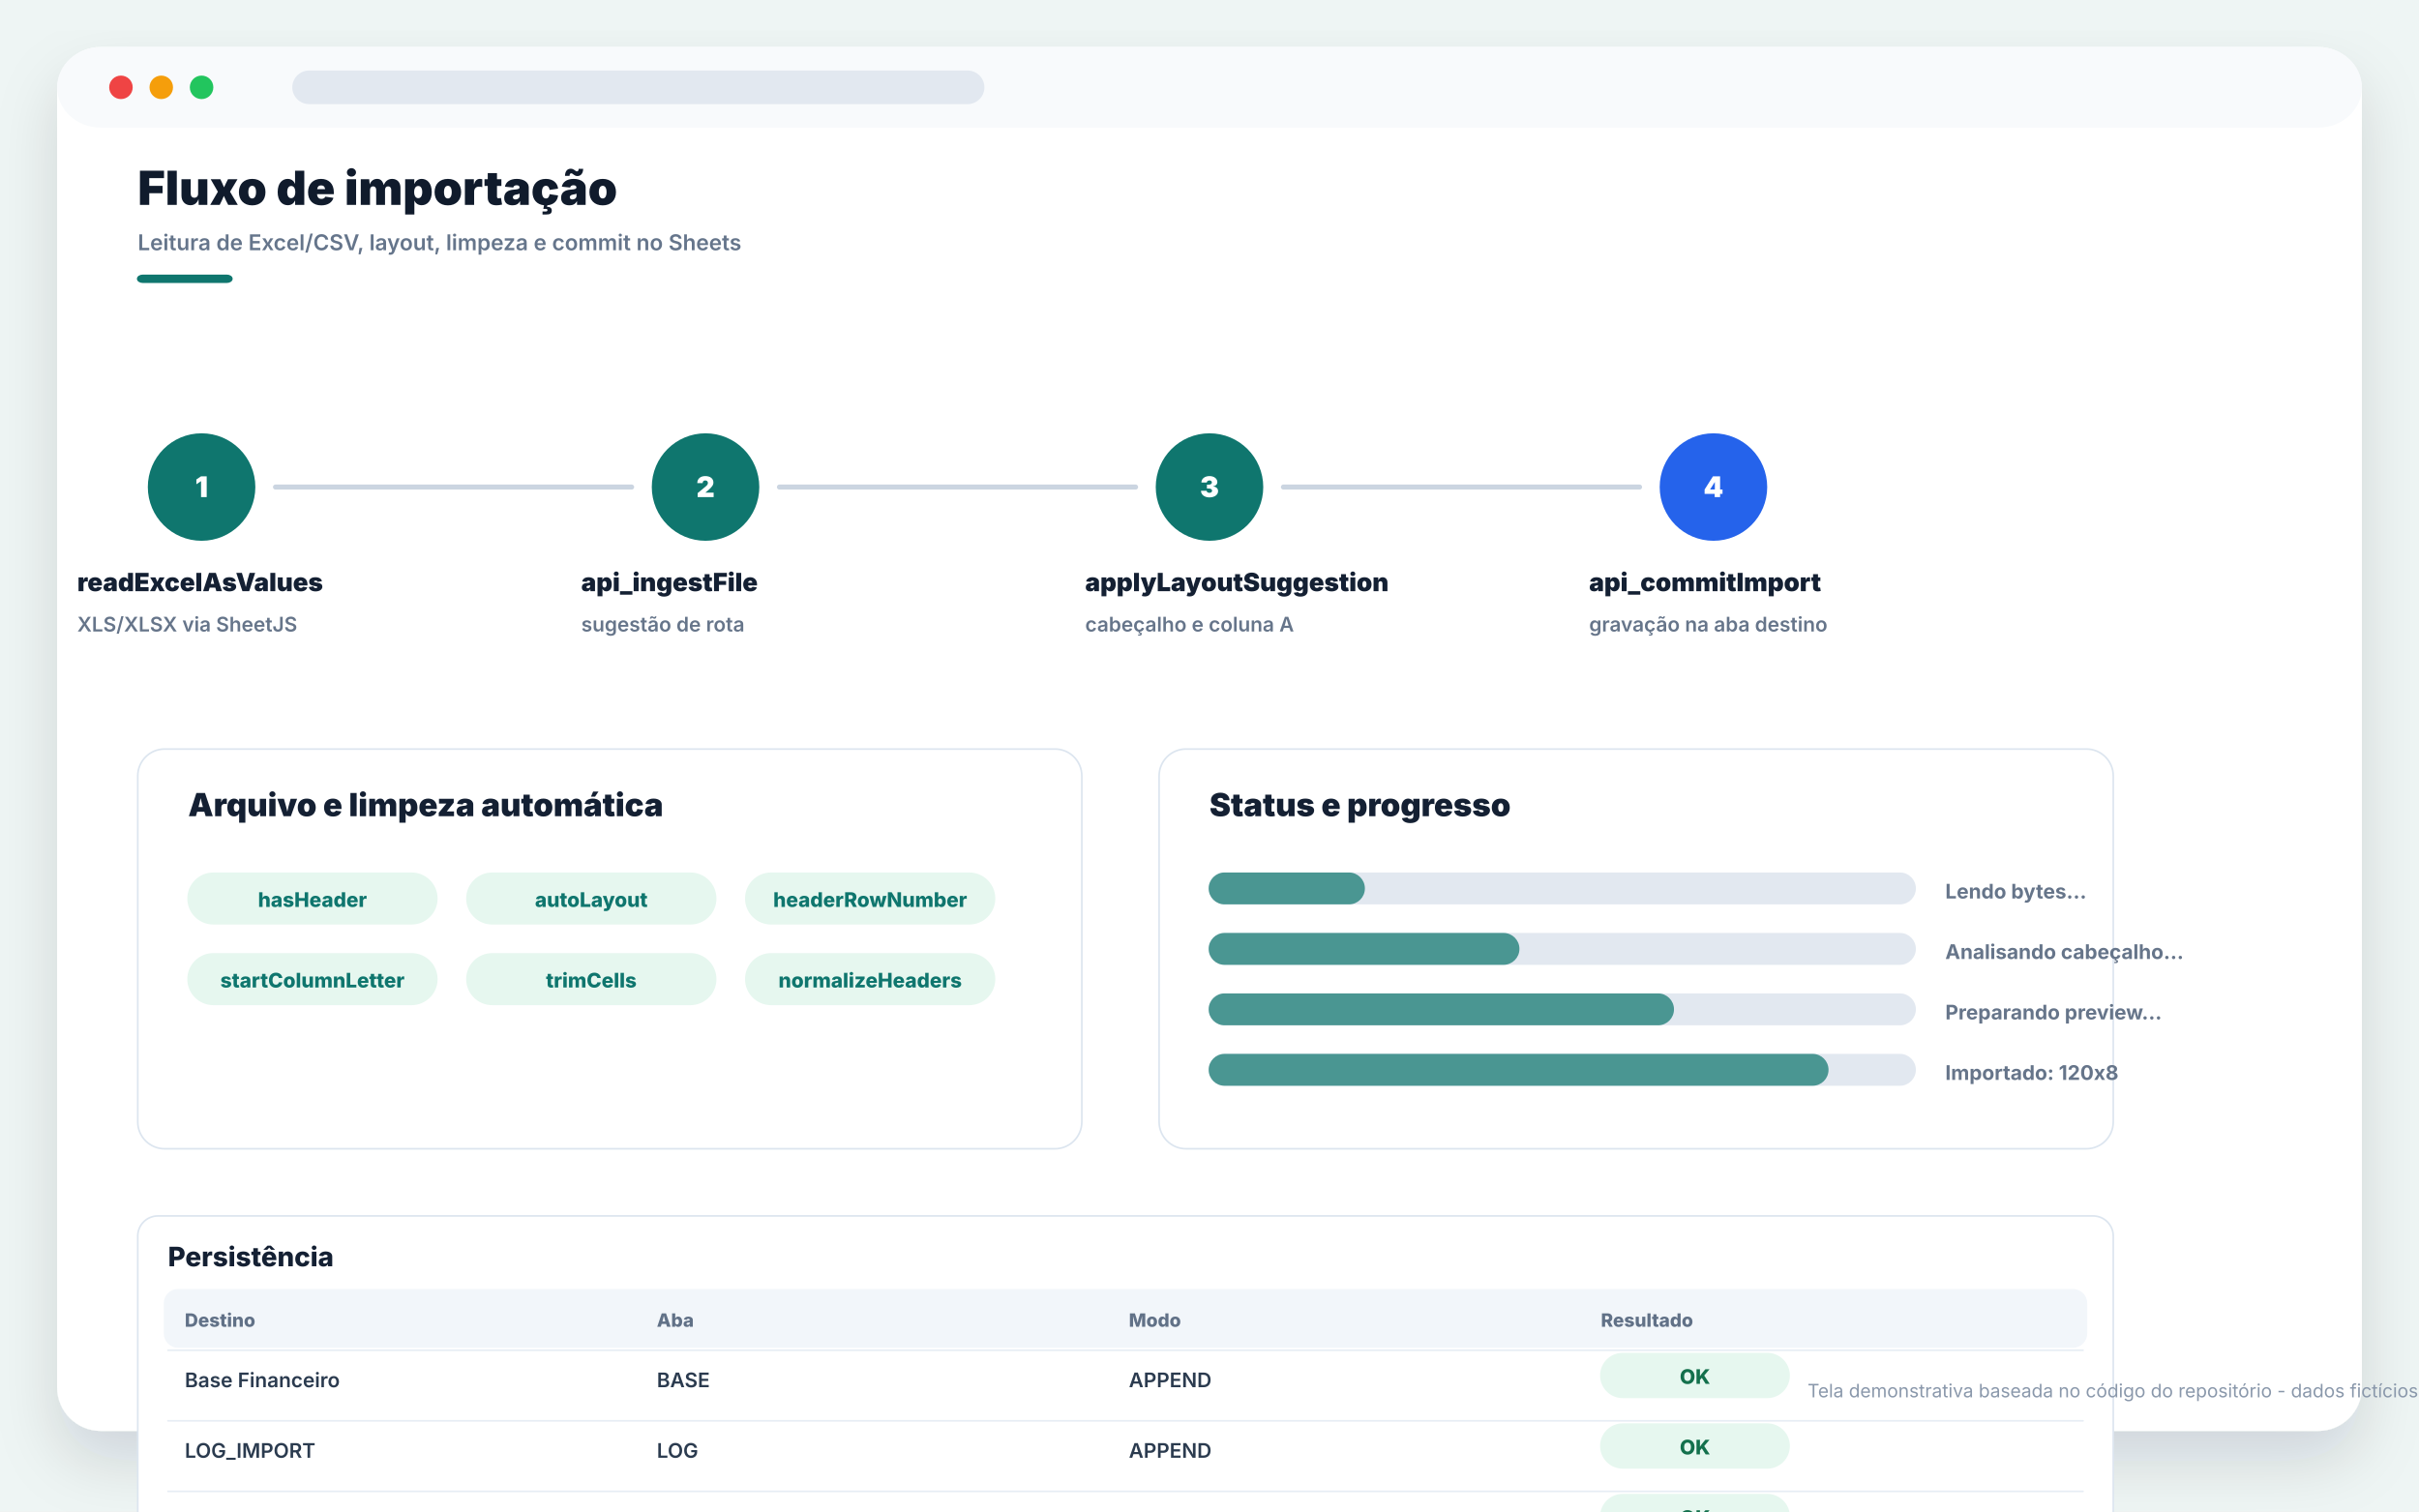
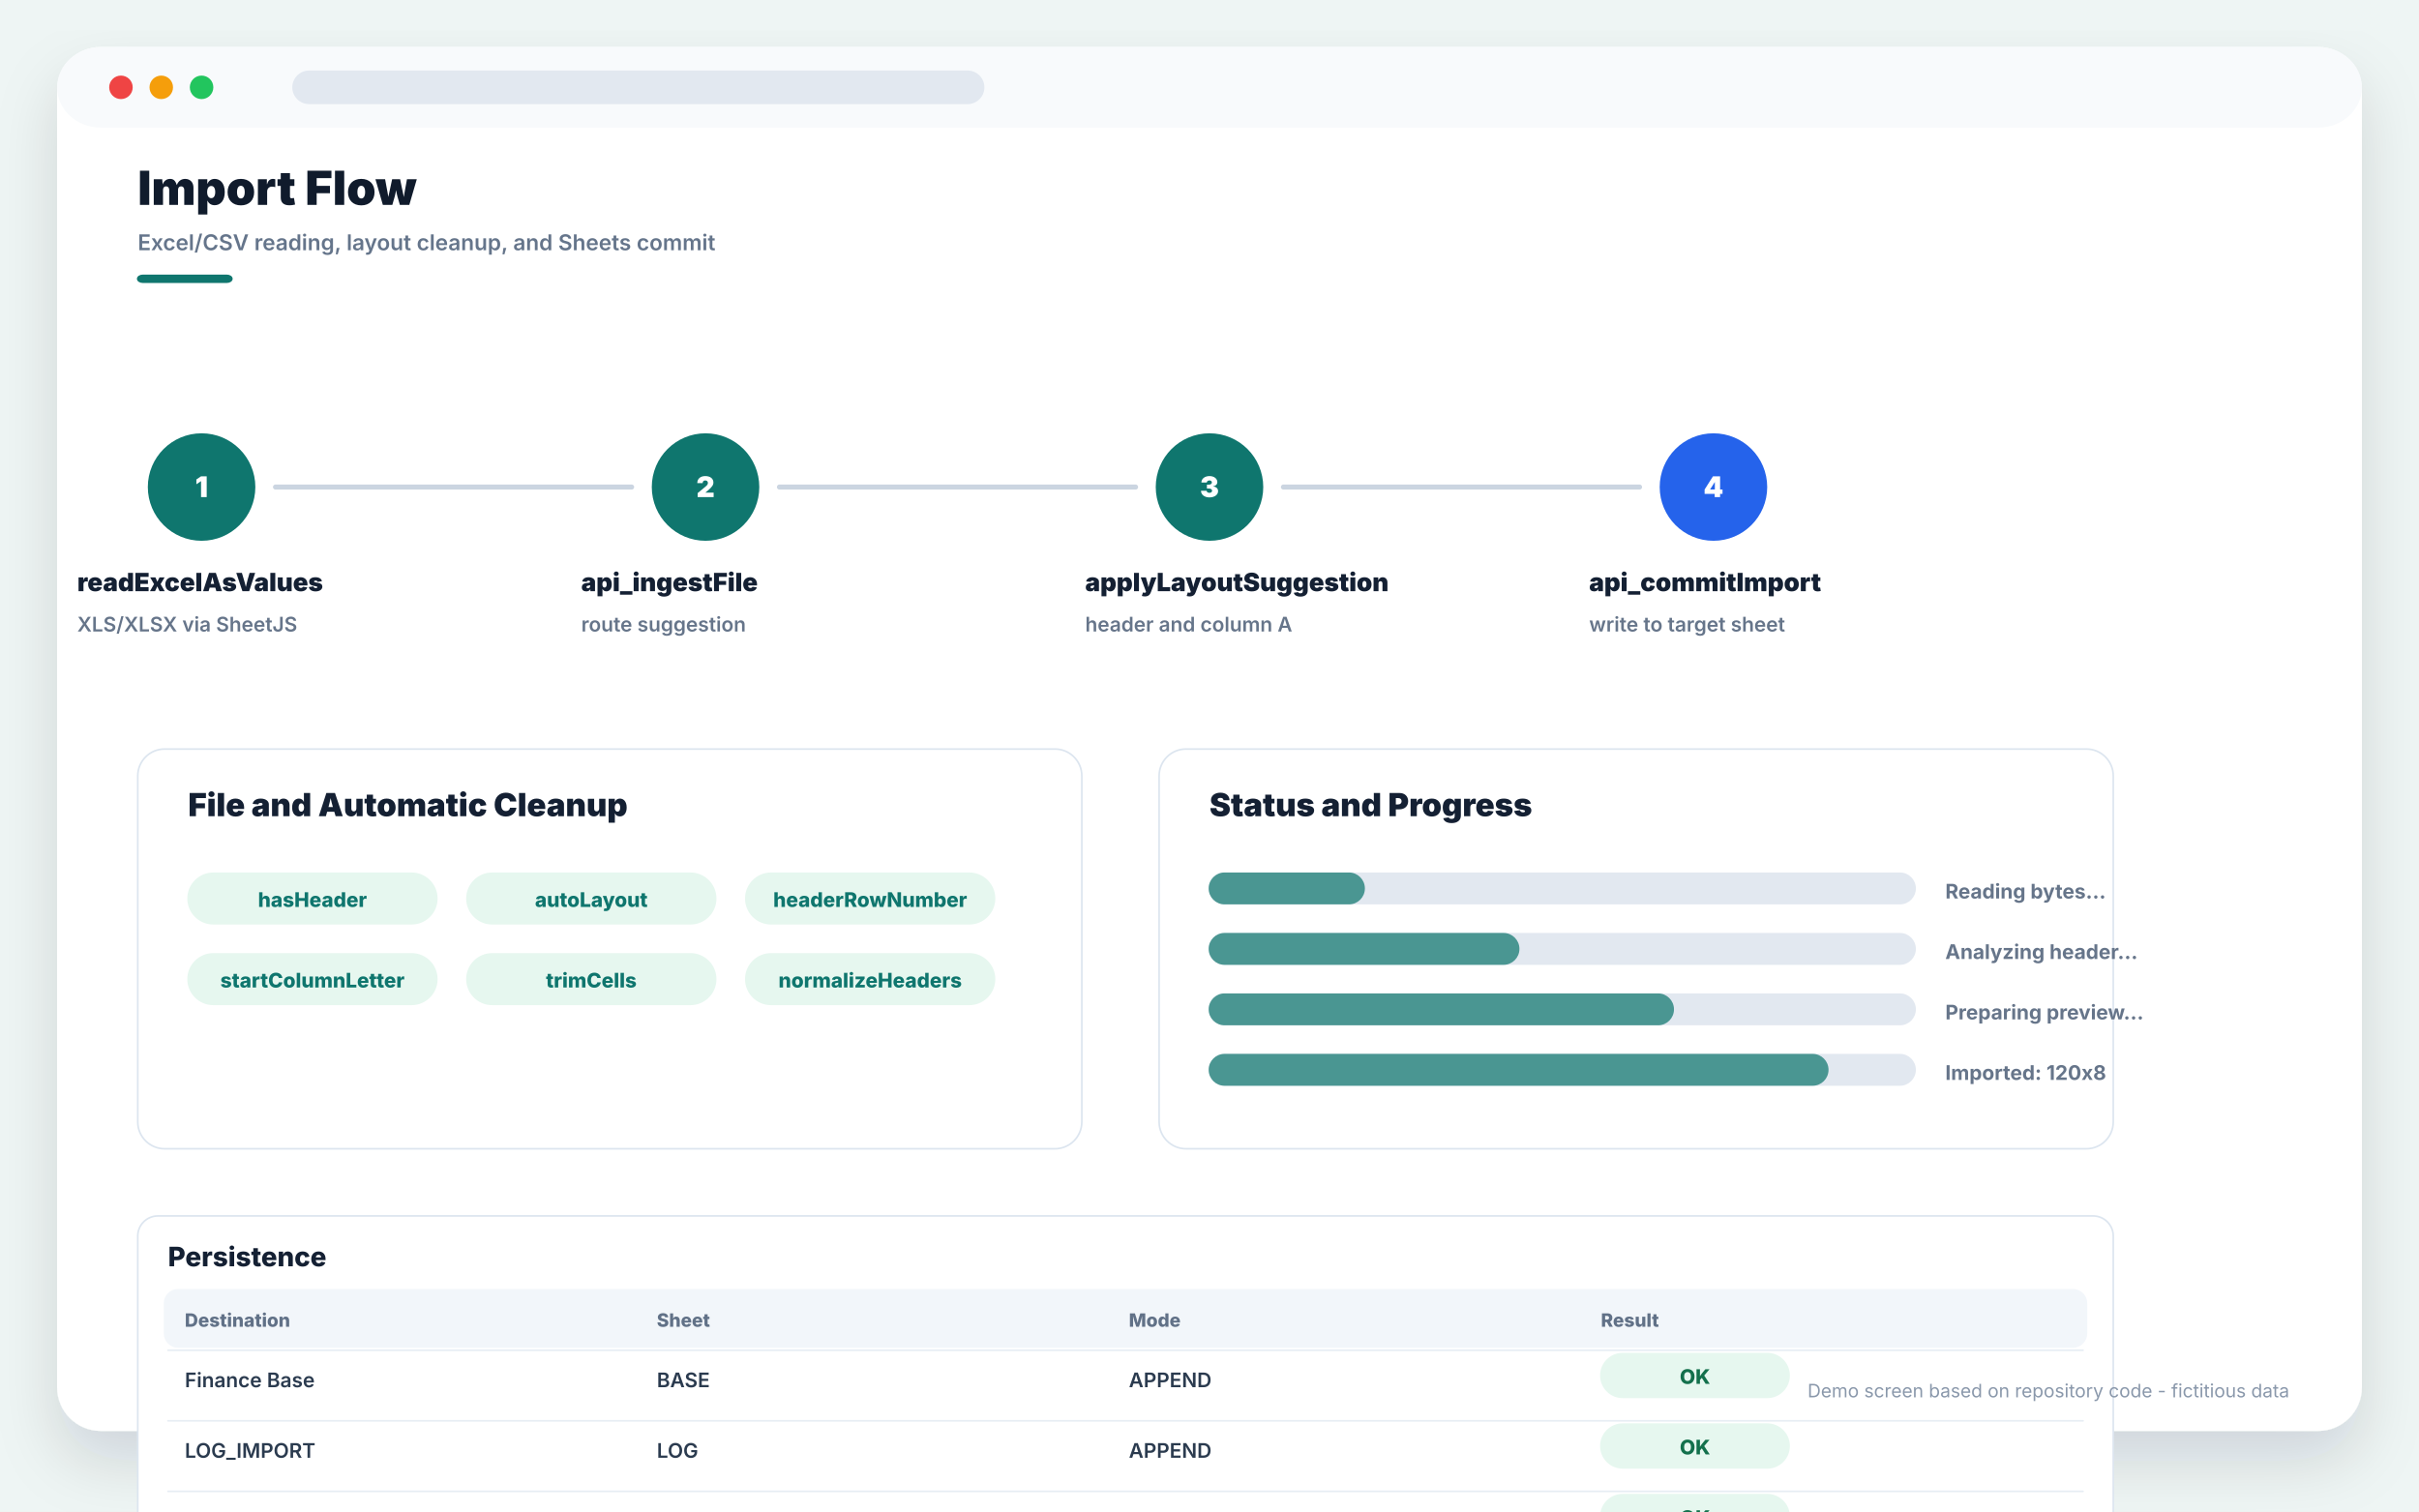
<svg xmlns="http://www.w3.org/2000/svg" width="1440" height="900" viewBox="0 0 1440 900" role="img">
  <defs>
    <filter id="shadow" x="-15%" y="-15%" width="130%" height="130%">
      <feDropShadow dx="0" dy="18" stdDeviation="18" flood-color="#0f172a" flood-opacity=".13" />
    </filter>
-     <style>.ui{font-family:Inter,Segoe UI,Arial,sans-serif;letter-spacing:0}</style>
+     <style>.ui{font-family:Inter,Monoe UI,Arial,sans-serif;letter-spacing:0}</style>
  </defs>
  <rect width="1440" height="900" fill="#eef5f4" />
  <rect x="34" y="28" width="1372" height="824" rx="26" fill="#ffffff" filter="url(#shadow)" />
  <rect x="34" y="28" width="1372" height="48" rx="26" fill="#f8fafc" />
  <circle cx="72" cy="52" r="7" fill="#ef4444" />
  <circle cx="96" cy="52" r="7" fill="#f59e0b" />
  <circle cx="120" cy="52" r="7" fill="#22c55e" />
  <rect x="174" y="42" width="412" height="20" rx="10" fill="#e2e8f0" />
-   <text x="82" y="122" class="ui" font-size="28" font-weight="850" fill="#101b2c">Fluxo de importação</text>
-   <text x="82" y="149" class="ui" font-size="13" font-weight="600" fill="#65758b">Leitura de Excel/CSV, layout, limpeza e commit no Sheets</text>
+   <text x="82" y="122" class="ui" font-size="28" font-weight="850" fill="#101b2c">Import Flow</text>
+   <text x="82" y="149" class="ui" font-size="13" font-weight="600" fill="#65758b">Excel/CSV reading, layout cleanup, and Sheets commit</text>
  <rect x="82" y="164" width="56" height="4" rx="3" fill="#0f766e" stroke="#0f766e" />
  <circle cx="120" cy="290" r="32" fill="#0f766e" stroke="none" stroke-width="1" />
  <text x="120" y="296" class="ui" font-size="17" font-weight="850" fill="#ffffff" text-anchor="middle">1</text>
  <text x="46" y="352" class="ui" font-size="15" font-weight="850" fill="#142033">readExcelAsValues</text>
  <text x="46" y="376" class="ui" font-size="12" font-weight="600" fill="#66758a">XLS/XLSX via SheetJS</text>
  <line x1="164" y1="290" x2="376" y2="290" stroke="#cbd5e1" stroke-width="3" stroke-linecap="round" />
  <circle cx="420" cy="290" r="32" fill="#0f766e" stroke="none" stroke-width="1" />
  <text x="420" y="296" class="ui" font-size="17" font-weight="850" fill="#ffffff" text-anchor="middle">2</text>
  <text x="346" y="352" class="ui" font-size="15" font-weight="850" fill="#142033">api_ingestFile</text>
-   <text x="346" y="376" class="ui" font-size="12" font-weight="600" fill="#66758a">sugestão de rota</text>
+   <text x="346" y="376" class="ui" font-size="12" font-weight="600" fill="#66758a">route suggestion</text>
  <line x1="464" y1="290" x2="676" y2="290" stroke="#cbd5e1" stroke-width="3" stroke-linecap="round" />
  <circle cx="720" cy="290" r="32" fill="#0f766e" stroke="none" stroke-width="1" />
  <text x="720" y="296" class="ui" font-size="17" font-weight="850" fill="#ffffff" text-anchor="middle">3</text>
  <text x="646" y="352" class="ui" font-size="15" font-weight="850" fill="#142033">applyLayoutSuggestion</text>
-   <text x="646" y="376" class="ui" font-size="12" font-weight="600" fill="#66758a">cabeçalho e coluna A</text>
+   <text x="646" y="376" class="ui" font-size="12" font-weight="600" fill="#66758a">header and column A</text>
  <line x1="764" y1="290" x2="976" y2="290" stroke="#cbd5e1" stroke-width="3" stroke-linecap="round" />
  <circle cx="1020" cy="290" r="32" fill="#2563eb" stroke="none" stroke-width="1" />
  <text x="1020" y="296" class="ui" font-size="17" font-weight="850" fill="#ffffff" text-anchor="middle">4</text>
  <text x="946" y="352" class="ui" font-size="15" font-weight="850" fill="#142033">api_commitImport</text>
-   <text x="946" y="376" class="ui" font-size="12" font-weight="600" fill="#66758a">gravação na aba destino</text>
+   <text x="946" y="376" class="ui" font-size="12" font-weight="600" fill="#66758a">write to target sheet</text>
  <rect x="82" y="446" width="562" height="238" rx="16" fill="#ffffff" stroke="#dce5ef" />
-   <text x="112" y="486" class="ui" font-size="19" font-weight="850" fill="#142033">Arquivo e limpeza automática</text>
+   <text x="112" y="486" class="ui" font-size="19" font-weight="850" fill="#142033">File and Automatic Cleanup</text>
  <rect x="112" y="520" width="148" height="30" rx="15" fill="#e6f7ef" stroke="#e6f7ef" />
  <text x="186" y="540" class="ui" font-size="12" font-weight="800" fill="#0f766e" text-anchor="middle">hasHeader</text>
  <rect x="278" y="520" width="148" height="30" rx="15" fill="#e6f7ef" stroke="#e6f7ef" />
  <text x="352" y="540" class="ui" font-size="12" font-weight="800" fill="#0f766e" text-anchor="middle">autoLayout</text>
  <rect x="444" y="520" width="148" height="30" rx="15" fill="#e6f7ef" stroke="#e6f7ef" />
  <text x="518" y="540" class="ui" font-size="12" font-weight="800" fill="#0f766e" text-anchor="middle">headerRowNumber</text>
  <rect x="112" y="568" width="148" height="30" rx="15" fill="#e6f7ef" stroke="#e6f7ef" />
  <text x="186" y="588" class="ui" font-size="12" font-weight="800" fill="#0f766e" text-anchor="middle">startColumnLetter</text>
  <rect x="278" y="568" width="148" height="30" rx="15" fill="#e6f7ef" stroke="#e6f7ef" />
  <text x="352" y="588" class="ui" font-size="12" font-weight="800" fill="#0f766e" text-anchor="middle">trimCells</text>
  <rect x="444" y="568" width="148" height="30" rx="15" fill="#e6f7ef" stroke="#e6f7ef" />
  <text x="518" y="588" class="ui" font-size="12" font-weight="800" fill="#0f766e" text-anchor="middle">normalizeHeaders</text>
  <rect x="690" y="446" width="568" height="238" rx="16" fill="#ffffff" stroke="#dce5ef" />
-   <text x="720" y="486" class="ui" font-size="19" font-weight="850" fill="#142033">Status e progresso</text>
+   <text x="720" y="486" class="ui" font-size="19" font-weight="850" fill="#142033">Status and Progress</text>
  <rect x="720" y="520" width="420" height="18" rx="9" fill="#e2e8f0" stroke="#e2e8f0" />
  <rect x="720" y="520" width="92" height="18" rx="9" fill="#0f766e" stroke="#0f766e" opacity="0.72" />
-   <text x="1158" y="535" class="ui" font-size="12" font-weight="650" fill="#66758a">Lendo bytes…</text>
+   <text x="1158" y="535" class="ui" font-size="12" font-weight="650" fill="#66758a">Reading bytes...</text>
  <rect x="720" y="556" width="420" height="18" rx="9" fill="#e2e8f0" stroke="#e2e8f0" />
  <rect x="720" y="556" width="184" height="18" rx="9" fill="#0f766e" stroke="#0f766e" opacity="0.72" />
-   <text x="1158" y="571" class="ui" font-size="12" font-weight="650" fill="#66758a">Analisando cabeçalho…</text>
+   <text x="1158" y="571" class="ui" font-size="12" font-weight="650" fill="#66758a">Analyzing header...</text>
  <rect x="720" y="592" width="420" height="18" rx="9" fill="#e2e8f0" stroke="#e2e8f0" />
  <rect x="720" y="592" width="276" height="18" rx="9" fill="#0f766e" stroke="#0f766e" opacity="0.72" />
-   <text x="1158" y="607" class="ui" font-size="12" font-weight="650" fill="#66758a">Preparando preview…</text>
+   <text x="1158" y="607" class="ui" font-size="12" font-weight="650" fill="#66758a">Preparing preview...</text>
  <rect x="720" y="628" width="420" height="18" rx="9" fill="#e2e8f0" stroke="#e2e8f0" />
  <rect x="720" y="628" width="368" height="18" rx="9" fill="#0f766e" stroke="#0f766e" opacity="0.72" />
-   <text x="1158" y="643" class="ui" font-size="12" font-weight="650" fill="#66758a">Importado: 120x8</text>
+   <text x="1158" y="643" class="ui" font-size="12" font-weight="650" fill="#66758a">Imported: 120x8</text>
  <rect x="82" y="724" width="1176" height="188" rx="12" fill="#ffffff" stroke="#dce5ef" />
-   <text x="100" y="754" class="ui" font-size="16" font-weight="800" fill="#142033">Persistência</text>
+   <text x="100" y="754" class="ui" font-size="16" font-weight="800" fill="#142033">Persistence</text>
  <rect x="98" y="768" width="1144" height="34" rx="8" fill="#f2f6fa" stroke="#f2f6fa" />
-   <text x="110" y="790" class="ui" font-size="11" font-weight="800" fill="#617187">Destino</text>
-   <text x="391" y="790" class="ui" font-size="11" font-weight="800" fill="#617187">Aba</text>
-   <text x="672" y="790" class="ui" font-size="11" font-weight="800" fill="#617187">Modo</text>
-   <text x="953" y="790" class="ui" font-size="11" font-weight="800" fill="#617187">Resultado</text>
+   <text x="110" y="790" class="ui" font-size="11" font-weight="800" fill="#617187">Destination</text>
+   <text x="391" y="790" class="ui" font-size="11" font-weight="800" fill="#617187">Sheet</text>
+   <text x="672" y="790" class="ui" font-size="11" font-weight="800" fill="#617187">Mode</text>
+   <text x="953" y="790" class="ui" font-size="11" font-weight="800" fill="#617187">Result</text>
  <line x1="100" y1="804" x2="1240" y2="804" stroke="#e7edf4" stroke-width="1" stroke-linecap="round" />
-   <text x="110" y="826" class="ui" font-size="12" font-weight="600" fill="#2b3b4f">Base Financeiro</text>
+   <text x="110" y="826" class="ui" font-size="12" font-weight="600" fill="#2b3b4f">Finance Base</text>
  <text x="391" y="826" class="ui" font-size="12" font-weight="600" fill="#2b3b4f">BASE</text>
  <text x="672" y="826" class="ui" font-size="12" font-weight="600" fill="#2b3b4f">APPEND</text>
  <rect x="953" y="806" width="112" height="26" rx="13" fill="#e6f7ef" stroke="#e6f7ef" />
  <text x="1009" y="824" class="ui" font-size="12" font-weight="800" fill="#13704c" text-anchor="middle">OK</text>
  <line x1="100" y1="846" x2="1240" y2="846" stroke="#e7edf4" stroke-width="1" stroke-linecap="round" />
  <text x="110" y="868" class="ui" font-size="12" font-weight="600" fill="#2b3b4f">LOG_IMPORT</text>
  <text x="391" y="868" class="ui" font-size="12" font-weight="600" fill="#2b3b4f">LOG</text>
  <text x="672" y="868" class="ui" font-size="12" font-weight="600" fill="#2b3b4f">APPEND</text>
  <rect x="953" y="848" width="112" height="26" rx="13" fill="#e6f7ef" stroke="#e6f7ef" />
  <text x="1009" y="866" class="ui" font-size="12" font-weight="800" fill="#13704c" text-anchor="middle">OK</text>
  <line x1="100" y1="888" x2="1240" y2="888" stroke="#e7edf4" stroke-width="1" stroke-linecap="round" />
-   <text x="110" y="910" class="ui" font-size="12" font-weight="600" fill="#2b3b4f">Preferências</text>
-   <text x="391" y="910" class="ui" font-size="12" font-weight="600" fill="#2b3b4f">Usuário</text>
+   <text x="110" y="910" class="ui" font-size="12" font-weight="600" fill="#2b3b4f">Preferences</text>
+   <text x="391" y="910" class="ui" font-size="12" font-weight="600" fill="#2b3b4f">User</text>
  <text x="672" y="910" class="ui" font-size="12" font-weight="600" fill="#2b3b4f">cache</text>
  <rect x="953" y="890" width="112" height="26" rx="13" fill="#e6f7ef" stroke="#e6f7ef" />
  <text x="1009" y="908" class="ui" font-size="12" font-weight="800" fill="#13704c" text-anchor="middle">OK</text>
-   <text x="1076" y="832" class="ui" font-size="11" fill="#8a98ab">Tela demonstrativa baseada no código do repositório - dados fictícios</text>
+   <text x="1076" y="832" class="ui" font-size="11" fill="#8a98ab">Demo screen based on repository code - fictitious data</text>
</svg>
